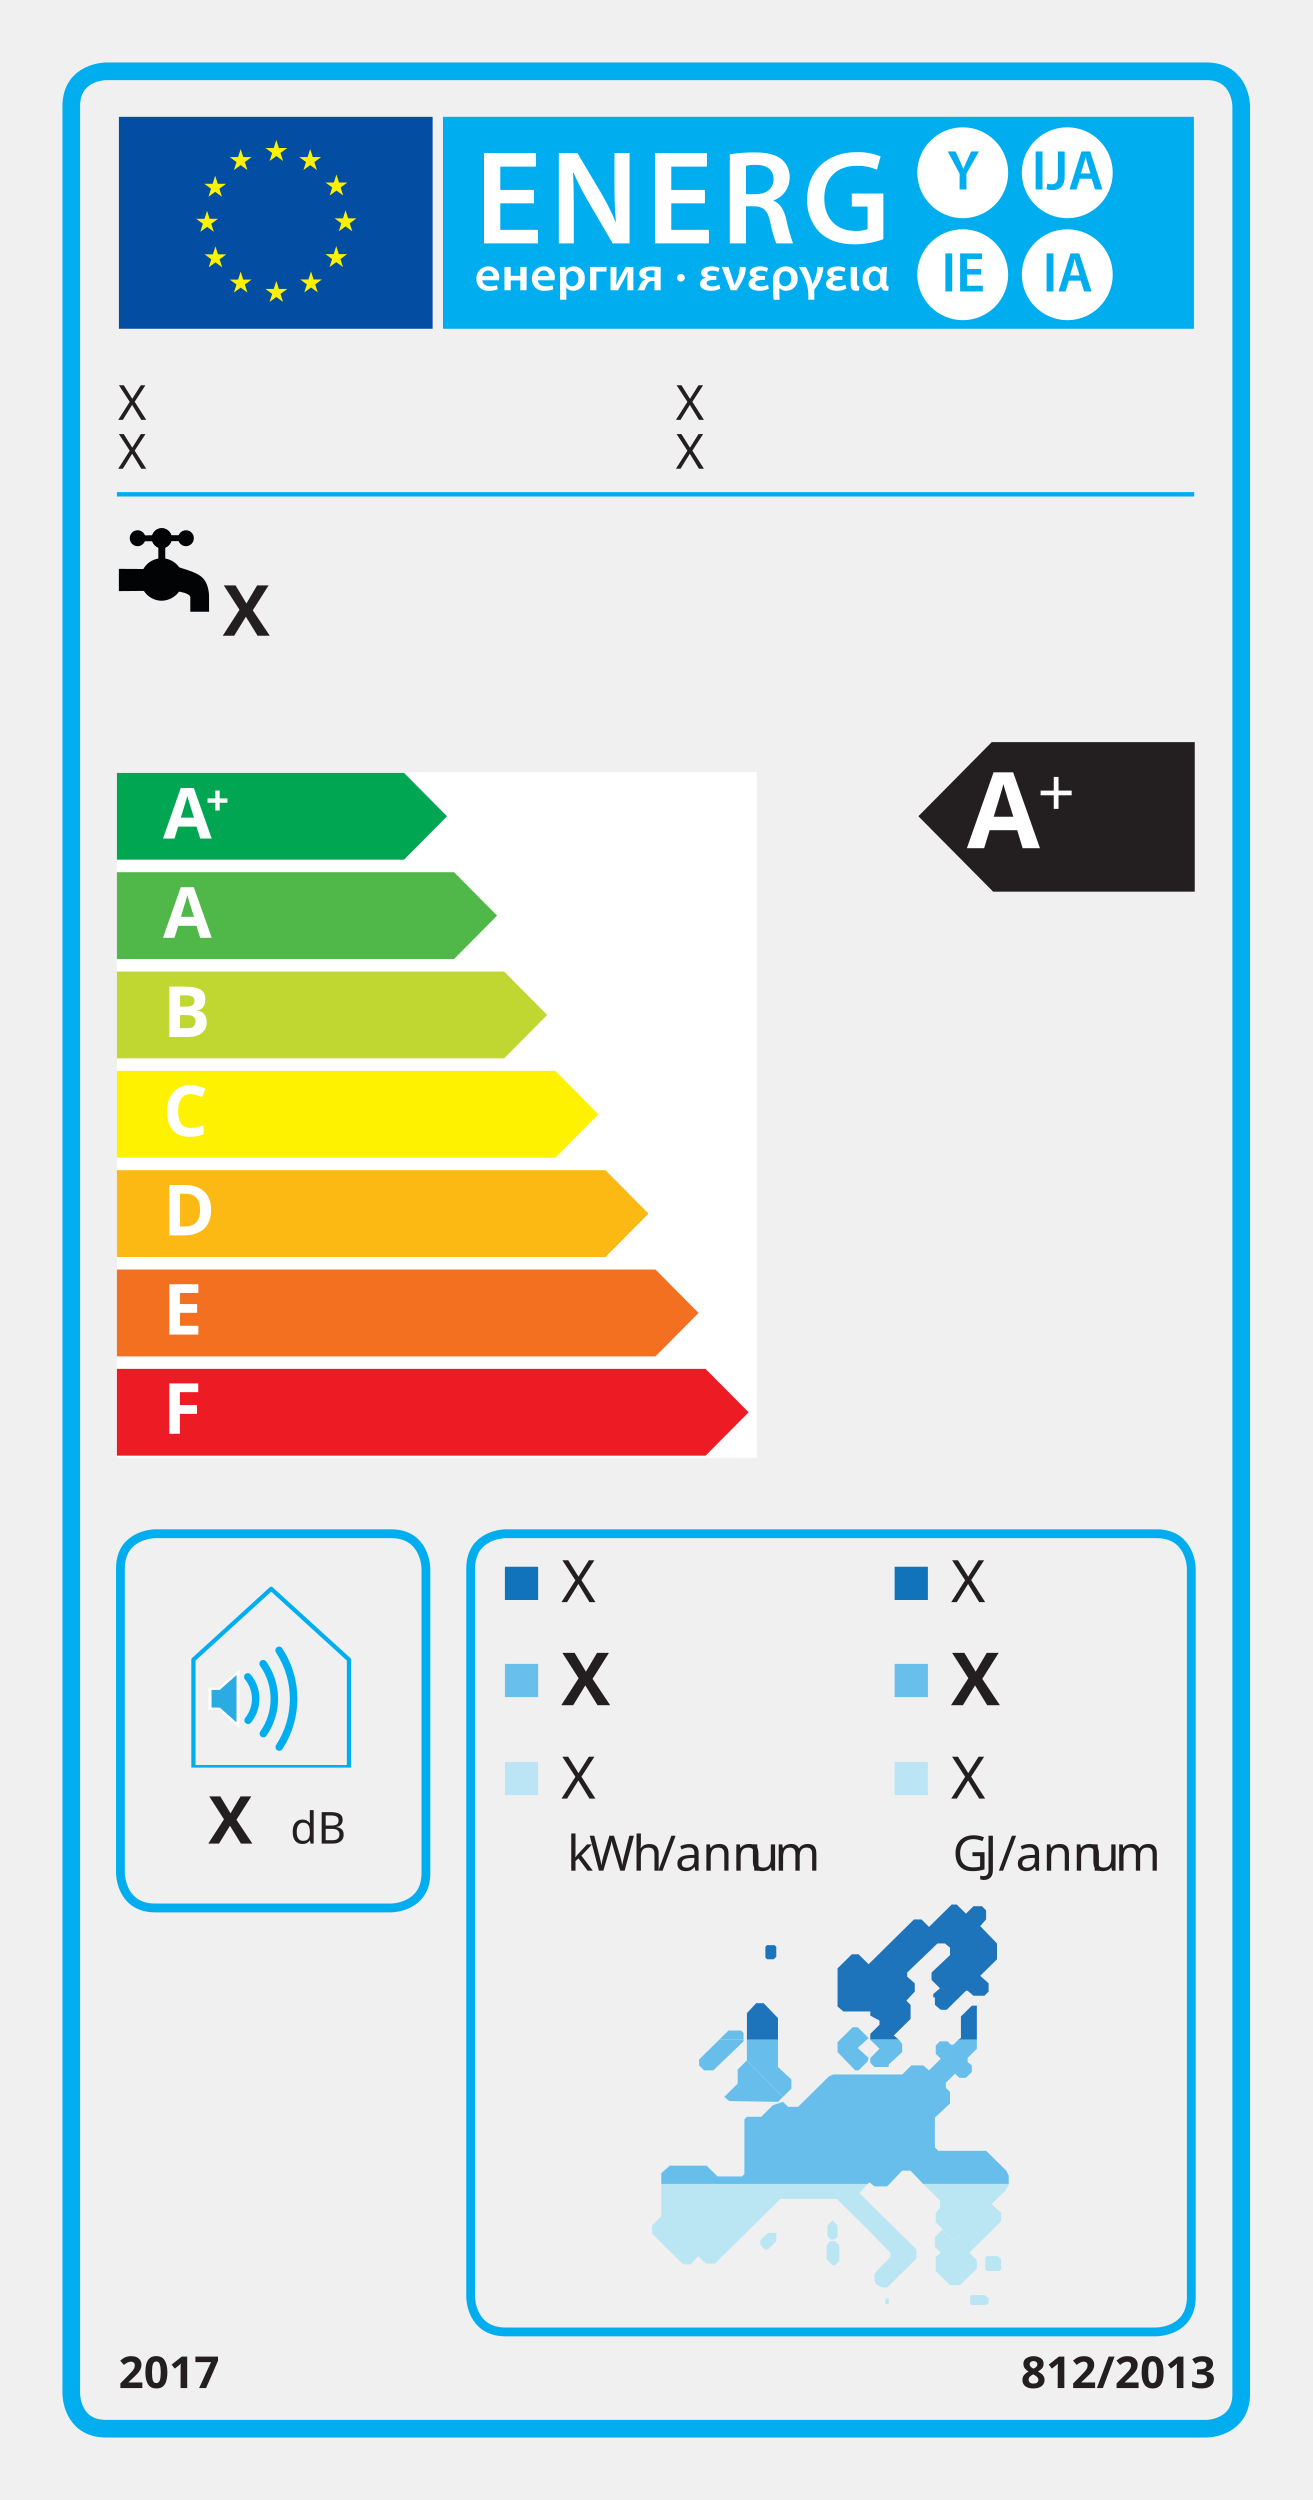
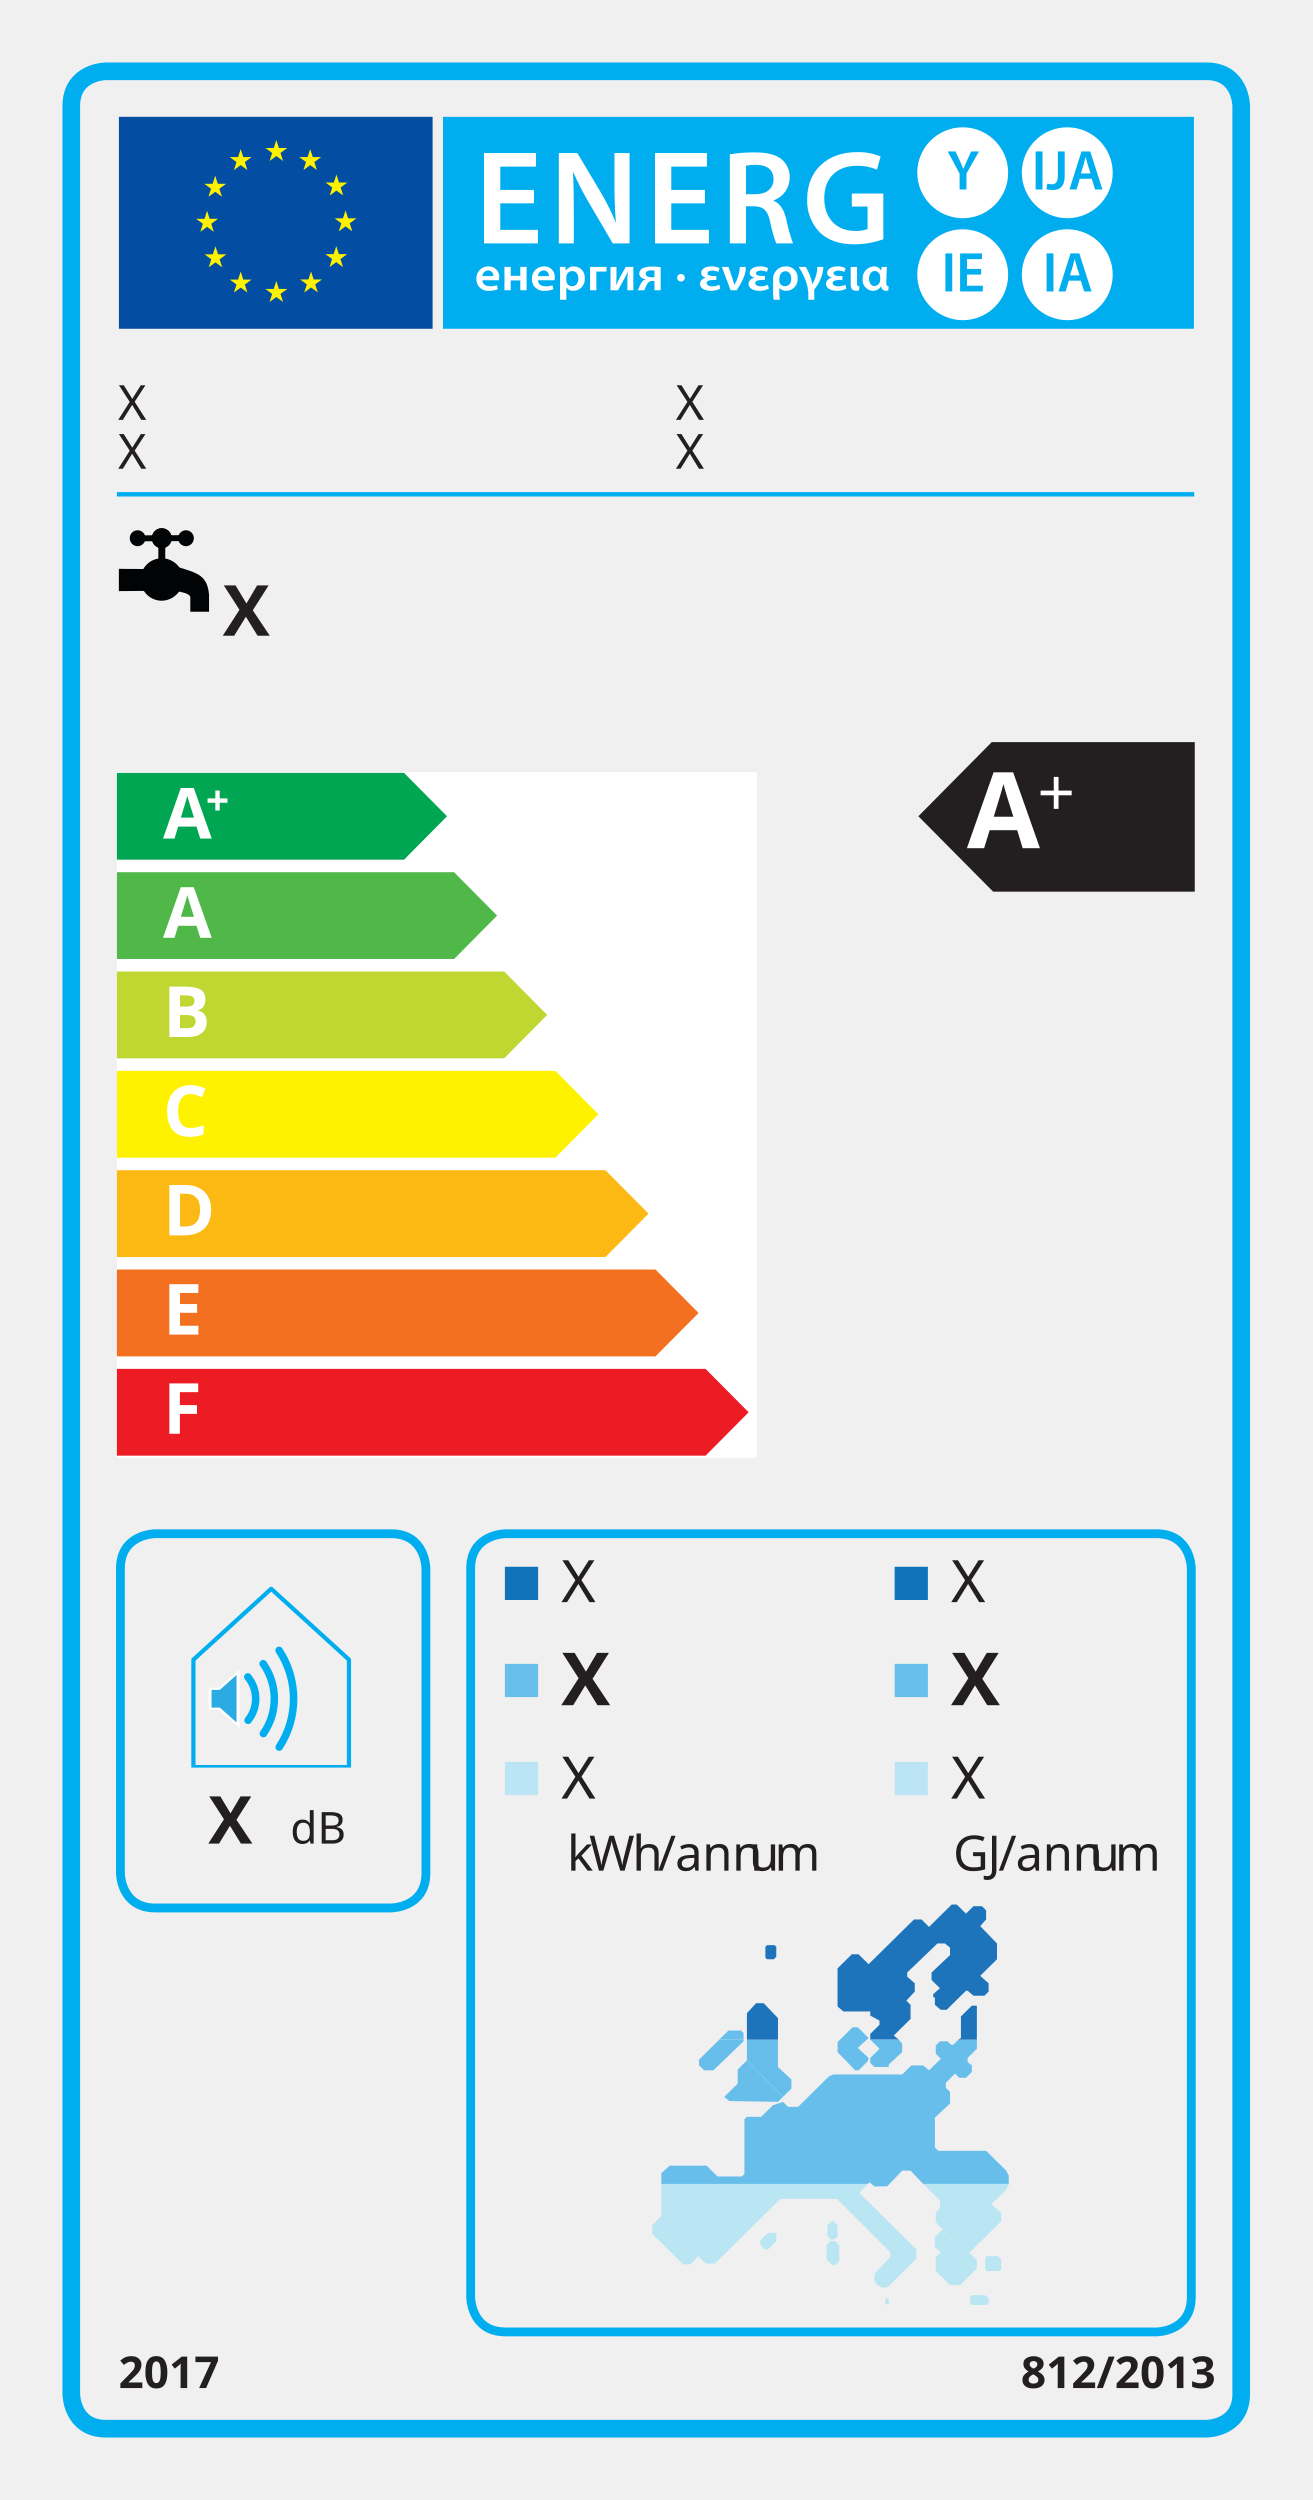
<svg xmlns="http://www.w3.org/2000/svg" id="Layer_1" data-name="Layer 1" width="105mm" height="200mm" viewBox="0 0 297.64 566.93" data-rating-increment="22.5416" data-supplier-model-chars-per-row="25">
  <defs>
    <style>
      .cls-1, .cls-10, .cls-3, .cls-31, .cls-4, .cls-6, .cls-7, .cls-9 {
        fill: none;
      }

      .cls-2 {
        clip-path: url(#clip-path);
      }

      .cls-10, .cls-3, .cls-31, .cls-4, .cls-6 {
        stroke: #00aeef;
      }

      .cls-3 {
        stroke-width: 2px;
      }

      .cls-4 {
        stroke-width: 4px;
      }

      .cls-5 {
        clip-path: url(#clip-path-2);
      }

      .cls-10, .cls-6 {
        stroke-linecap: round;
        stroke-linejoin: round;
      }

      .cls-6 {
        stroke-width: 0.958px;
      }

      .cls-7 {
        stroke: #fff;
        stroke-width: 0.836px;
      }

      .cls-8 {
        fill: #2aace3;
      }

      .cls-9 {
        stroke: #2aace3;
        stroke-width: 0.673px;
      }

      .cls-10 {
        stroke-width: 1.703px;
      }

      .cls-11, .cls-48 {
        font-size: 15px;
      }

      .cls-11, .cls-12, .cls-18, .cls-32, .cls-45, .cls-46, .cls-49, .cls-50, .cls-51, .cls-52 {
        fill: #231f20;
      }

      .cls-11, .cls-41, .cls-42, .cls-45, .cls-47, .cls-49, .cls-51 {
        font-family: Calibri-Bold, Calibri;
        font-weight: 700;
      }

      .cls-12, .cls-45 {
        font-size: 10px;
      }

      .cls-12, .cls-18, .cls-32, .cls-48, .cls-50, .cls-52 {
        font-family: Calibri;
      }

      .cls-13, .cls-16 {
        fill: #bae5f3;
      }

      .cls-13, .cls-14, .cls-15, .cls-44 {
        fill-rule: evenodd;
      }

      .cls-14 {
        fill: #67beeb;
      }

      .cls-15 {
        fill: #1e74bb;
      }

      .cls-17 {
        fill: #1174bb;
      }

      .cls-18 {
        font-size: 11.093px;
      }

      .cls-19 {
        letter-spacing: -0.005em;
      }

      .cls-20 {
        letter-spacing: -0.004em;
      }

      .cls-21 {
        letter-spacing: -0.005em;
      }

      .cls-22 {
        letter-spacing: -0.006em;
      }

      .cls-23 {
        letter-spacing: 2.839em;
      }

      .cls-24 {
        letter-spacing: -0.025em;
      }

      .cls-25 {
        fill: #bbe5f5;
      }

      .cls-26 {
        fill: #68bfeb;
      }

      .cls-27 {
        fill: #034ea2;
      }

      .cls-28 {
        fill: #00aeef;
      }

      .cls-29 {
        fill: #fff200;
      }

      .cls-30, .cls-41, .cls-42, .cls-47, .cls-48 {
        fill: #fff;
      }

      .cls-32 {
        font-size: 12px;
      }

      .cls-33 {
        letter-spacing: 0.059em;
      }

      .cls-34 {
        clip-path: url(#clip-path-6);
      }

      .cls-35 {
        fill: #bfd730;
      }

      .cls-36 {
        fill: #50b848;
      }

      .cls-37 {
        fill: #00a651;
      }

      .cls-38 {
        fill: #fdb913;
      }

      .cls-39 {
        fill: #f37021;
      }

      .cls-40 {
        fill: #ed1c24;
      }

      .cls-41, .cls-49 {
        font-size: 16px;
      }

      .cls-42 {
        font-size: 9.328px;
      }

      .cls-43, .cls-44 {
        fill: #020304;
      }

      .cls-47 {
        font-size: 24px;
      }

      .cls-50 {
        font-size: 13.31px;
      }

      .cls-51 {
        font-size: 16.64px;
      }

      .cls-52 {
        font-size: 11px;
      }
    </style>
    <clipPath id="clip-path">
      <rect class="cls-1" y="0.001" width="297.638" height="566.929" />
    </clipPath>
    <clipPath id="clip-path-2">
      <rect class="cls-1" x="42.576" y="359.815" width="37.035" height="41.03" />
    </clipPath>
    <clipPath id="clip-path-6">
      <rect class="cls-1" x="26.513" y="175.119" width="145.089" height="155.473" />
    </clipPath>
  </defs>
  <g class="cls-2">
    <path class="cls-3" d="M114.641,347.806s-7.904,0-7.904,7.904V520.909s0,7.904,7.904,7.904h147.61s7.904,0,7.904-7.904V355.71s0-7.904-7.904-7.904Zm-79.427,0s-7.904,0-7.904,7.904v69.057s0,7.905,7.904,7.905h53.464s7.905,0,7.905-7.905V355.71s0-7.904-7.905-7.904Z" />
    <path class="cls-4" d="M24.069,16.166s-7.904,0-7.904,7.904V542.861s0,7.904,7.904,7.904h249.5s7.904,0,7.904-7.904V24.07s0-7.904-7.904-7.904Z" />
  </g>
  <g class="cls-5">
    <polygon class="cls-6" points="43.862 396.022 43.862 400.74 79.133 400.74 79.133 376.363 61.496 360.294 43.862 376.363 43.862 396.022" />
  </g>
  <g class="cls-2">
    <path class="cls-7" d="M52.697,389.896q-1.458-1.299-2.913-2.599h-2.078v-4.151h2.078q1.455-1.297,2.913-2.598l1.205-1.073v11.497Z" />
    <path class="cls-8" d="M52.329,388.988q-1.175-1.048-2.347-2.093h-1.673v-3.346h1.673c.782-.695,1.564-1.395,2.347-2.092l.971-.865v9.261Z" />
    <path class="cls-9" d="M52.329,388.988q-1.175-1.048-2.347-2.093h-1.673v-3.346h1.673c.782-.695,1.564-1.395,2.347-2.092l.971-.865v9.261Z" />
    <path class="cls-10" d="M56.192,380.277a7.754,7.754,0,0,1,.065,9.836m3.417-12.834a13.748,13.748,0,0,1,.046,15.858m3.568-18.882a19.987,19.987,0,0,1,.036,21.935" />
  </g>
  <text class="cls-11" transform="translate(62.44287 418.0774)"> </text>
  <text class="cls-12" transform="translate(65.8335 418.0774)">dB</text>
  <g class="cls-2">
    <polygon class="cls-13" points="196.785 495.256 149.966 495.256 149.966 502.588 147.874 504.657 147.874 506.538 154.916 513.492 156.628 513.492 158.341 511.614 160.054 513.305 162.148 513.305 176.993 498.64 189.745 498.64 196.785 505.597 201.925 510.861 201.925 511.802 198.688 515.186 198.308 515.751 198.308 517.066 198.688 518.007 200.021 518.757 201.162 518.757 207.824 512.177 207.824 510.109 200.021 502.401 194.882 497.324 196.785 495.256" />
    <polygon class="cls-13" points="187.65 504.657 188.792 503.529 189.933 504.657 189.933 507.288 189.174 507.853 188.412 507.853 187.65 507.1 187.65 504.657" />
    <polygon class="cls-13" points="188.222 508.228 189.363 508.228 190.315 509.169 190.315 512.742 189.363 513.682 188.792 513.682 187.459 512.365 187.459 509.169 188.222 508.228" />
    <polygon class="cls-13" points="172.424 508.981 172.424 508.04 174.138 506.35 176.041 506.35 176.041 508.228 174.138 510.109 173.376 510.109 172.424 508.981" />
    <polygon class="cls-13" points="219.814 510.862 227.046 503.716 227.046 501.836 224.763 499.767 216.769 507.666 215.817 507.666 213.724 505.597 212.011 507.288 212.011 509.546 213.343 510.862 212.202 511.802 212.202 514.998 215.437 518.194 217.72 518.194 221.527 514.433 221.527 512.553 219.814 510.862" />
    <polygon class="cls-13" points="217.15 508.793 219.434 510.862 216.96 513.305 216.198 513.305 213.914 510.862 216.009 508.793 217.15 508.793" />
    <polygon class="cls-13" points="223.43 511.99 223.811 511.615 226.286 511.615 227.046 512.364 227.046 514.621 226.666 514.998 223.811 514.998 223.43 514.621 223.43 511.99" />
    <polygon class="cls-13" points="220.004 520.825 220.385 520.451 223.24 520.451 224.192 521.202 224.192 522.331 223.62 522.706 220.385 522.706 220.004 522.331 220.004 520.825" />
    <polygon class="cls-14" points="217.34 462.541 216.199 463.669 215.628 463.669 214.866 462.917 213.153 462.917 212.201 463.856 212.201 465.737 213.343 466.865 210.679 469.497 209.346 468.37 206.682 468.37 204.589 470.437 197.166 470.437 188.982 470.437 188.03 470.814 180.989 477.771 178.705 477.771 177.564 476.642 175.279 477.394 172.615 480.026 169.38 480.026 168.809 480.59 168.809 493 168.238 493.563 162.718 493.563 160.244 491.12 151.869 491.12 149.966 492.812 149.966 495.256 196.785 495.256 197.166 494.88 198.308 495.821 201.163 495.821 204.589 492.247 206.492 492.247 209.346 495.256 228.76 495.256 228.76 493.376 228.189 492.247 223.62 487.736 212.773 487.736 212.011 486.983 212.011 480.216 215.437 477.019 215.437 474.387 214.485 473.446 214.485 472.319 216.578 470.25 217.532 471.189 219.053 471.189 220.385 469.873 220.385 468.37 219.434 467.618 219.434 466.678 221.528 464.609 221.528 462.541 217.34 462.541" />
    <polygon class="cls-15" points="221.527 462.541 221.527 454.832 220.386 454.832 217.912 457.277 217.912 462.165 217.34 462.541 221.527 462.541" />
    <polygon class="cls-13" points="228.76 495.444 228.76 495.256 209.347 495.256 213.154 499.017 213.154 500.708 212.202 501.836 212.202 503.905 215.817 507.665 216.769 507.665 227.997 496.759 228.76 495.444" />
    <polygon class="cls-15" points="203.828 462.541 197.357 462.541 197.357 461.224 199.451 459.157 199.451 458.217 197.357 457.089 197.357 456.148 191.266 456.148 189.933 455.021 189.933 446.372 193.17 443.175 194.692 443.175 196.977 445.431 207.254 435.279 208.966 435.279 210.679 436.97 215.817 431.895 216.96 431.895 219.052 433.962 220.766 432.27 222.669 432.27 223.62 433.211 223.62 435.279 222.288 436.783 226.095 440.731 226.095 444.304 222.288 448.063 224.192 449.757 224.192 451.636 223.24 452.577 220.766 452.577 219.434 451.448 219.052 451.448 214.675 455.772 213.343 455.772 212.011 454.645 212.011 452.953 211.631 452.953 211.631 452.2 213.154 450.884 211.25 449.004 211.25 447.312 215.437 443.363 215.437 441.671 214.295 440.731 212.582 440.731 205.731 447.312 205.731 448.252 207.442 449.757 207.442 451.636 205.539 453.704 206.491 454.645 206.491 457.841 202.686 461.6 203.828 462.541" />
    <polygon class="cls-14" points="203.828 462.541 204.589 463.482 204.589 465.361 201.544 468.182 201.544 468.746 198.309 468.746 197.357 467.805 197.357 466.678 199.451 464.609 197.357 462.541 203.828 462.541" />
    <polygon class="cls-14" points="169.38 462.541 169.38 467.241 177.564 475.514 179.467 473.634 179.467 471.566 176.421 468.746 176.421 462.541 169.38 462.541" />
    <polygon class="cls-15" points="169.38 462.541 176.421 462.541 176.421 457.653 173.186 454.268 171.473 454.268 169.38 456.525 169.38 462.541" />
    <polygon class="cls-14" points="167.287 469.31 167.287 472.505 164.241 475.514 165.383 476.455 176.422 476.642 177.564 475.514 169.38 467.241 167.287 469.31" />
    <polygon class="cls-14" points="168.618 461.037 168.047 460.473 165.192 460.473 163.099 462.541 168.618 462.541 168.618 461.037" />
    <polygon class="cls-14" points="168.618 462.917 161.767 469.497 159.673 469.497 158.533 468.369 158.533 467.054 163.099 462.541 168.618 462.541 168.618 462.917" />
    <polygon class="cls-14" points="193.359 459.721 189.933 463.105 189.933 465.361 193.931 469.498 194.692 469.498 196.786 467.429 196.976 466.678 194.502 464.421 196.976 462.164 194.502 459.721 193.359 459.721" />
    <polygon class="cls-15" points="173.947 441.107 173.568 441.483 173.568 443.927 173.947 444.303 175.47 444.303 176.042 443.739 176.042 441.483 175.66 441.107 173.947 441.107" />
    <rect class="cls-16" x="200.783" y="521.203" width="0.76" height="1.315" />
  </g>
  <g id="kwhGroup">
    <rect class="cls-25" x="114.496" y="399.55" width="7.538" height="7.537" />
    <rect class="cls-26" x="114.496" y="377.316" width="7.538" height="7.538" />
    <rect class="cls-17" x="114.496" y="355.296" width="7.538" height="7.538" />
    <text id="colderKwhAnnum" class="cls-50" transform="translate(127.2798 363.3196)">X</text>
    <text id="averageKwhAnnum" class="cls-51" transform="translate(127.2798 386.6995)">X</text>
    <text id="warmerKwhAnnum" class="cls-50" transform="translate(127.2798 407.8802)">X</text>
    <text class="cls-18" transform="translate(128.602 424.2181)">
      <tspan class="cls-19">k</tspan>
      <tspan class="cls-20" x="4.987" y="0">W</tspan>
      <tspan class="cls-21" x="14.812" y="0">h</tspan>
      <tspan x="20.584" y="0">/</tspan>
    </text>
    <text class="cls-18" transform="translate(153.0957 424.2181)">
      <tspan class="cls-22">ann</tspan>
      <tspan x="16.771" y="0">u</tspan>
    </text>
    <text class="cls-18" transform="translate(175.6582 424.2181)">
      <tspan class="cls-23">m</tspan>
-       <tspan x="40.354" y="0">G</tspan>
    </text>
  </g>
  <g id="gjGroup">
    <rect class="cls-25" x="202.881" y="399.55" width="7.538" height="7.537" />
    <rect class="cls-26" x="202.881" y="377.316" width="7.538" height="7.538" />
    <rect class="cls-17" x="202.881" y="355.296" width="7.538" height="7.538" />
    <text id="colderGjAnnum" class="cls-50" transform="translate(215.6602 363.3196)">X</text>
    <text id="averageGjAnnum" class="cls-51" transform="translate(215.6602 386.6995)">X</text>
    <text id="warmerGjAnnum" class="cls-50" transform="translate(215.6602 407.8802)">X</text>
-     <text class="cls-18" transform="translate(223.1465 424.2181)">
-       <tspan class="cls-24">J</tspan>
-       <tspan x="3.26" y="0">/</tspan>
+     <text class="cls-18" transform="translate(216.1465 424.2181)">
+       <tspan class="cls-24">GJ</tspan>
+       <tspan x="10.26" y="0">/</tspan>
    </text>
    <text class="cls-18" transform="translate(230.3018 424.2181)">
      <tspan class="cls-22">ann</tspan>
      <tspan x="16.771" y="0">u</tspan>
    </text>
    <text class="cls-18" transform="translate(252.8652 424.2181)">m</text>
  </g>
  <g class="cls-2">
    <rect class="cls-27" x="26.965" y="26.492" width="71.139" height="48.06" />
    <rect class="cls-28" x="100.456" y="26.492" width="170.288" height="48.06" />
    <polygon class="cls-29" points="77.239 42.515 78.768 41.391 76.878 41.391 76.294 39.573 75.71 41.391 73.82 41.391 75.349 42.515 74.765 44.334 76.294 43.21 77.823 44.334 77.239 42.515" />
    <polygon class="cls-29" points="71.287 36.748 72.816 35.624 70.926 35.624 70.342 33.805 69.758 35.624 67.868 35.624 69.397 36.748 68.813 38.567 70.342 37.443 71.871 38.566 71.287 36.748" />
    <polygon class="cls-29" points="63.609 34.685 65.138 33.561 63.248 33.561 62.664 31.743 62.08 33.561 60.19 33.561 61.719 34.685 61.135 36.504 62.664 35.38 64.193 36.504 63.609 34.685" />
    <polygon class="cls-29" points="55.523 36.748 57.052 35.624 55.162 35.624 54.578 33.805 53.994 35.624 52.104 35.624 53.633 36.748 53.049 38.567 54.578 37.442 56.107 38.566 55.523 36.748" />
    <polygon class="cls-29" points="49.748 42.797 51.277 41.673 49.387 41.673 48.803 39.855 48.219 41.673 46.329 41.673 47.858 42.797 47.274 44.616 48.803 43.492 50.332 44.616 49.748 42.797" />
    <polygon class="cls-29" points="47.903 50.745 49.432 49.621 47.542 49.621 46.958 47.803 46.374 49.621 44.484 49.621 46.013 50.745 45.429 52.564 46.958 51.439 48.487 52.563 47.903 50.745" />
    <polygon class="cls-29" points="49.805 58.798 51.334 57.674 49.444 57.674 48.86 55.856 48.276 57.674 46.386 57.674 47.915 58.798 47.331 60.617 48.86 59.493 50.389 60.617 49.805 58.798" />
    <polygon class="cls-29" points="55.523 64.521 57.052 63.397 55.162 63.397 54.578 61.578 53.994 63.397 52.104 63.397 53.633 64.521 53.049 66.34 54.578 65.215 56.107 66.339 55.523 64.521" />
    <polygon class="cls-29" points="63.609 66.652 65.137 65.528 63.248 65.528 62.664 63.71 62.08 65.528 60.19 65.528 61.719 66.652 61.135 68.47 62.664 67.347 64.193 68.47 63.609 66.652" />
    <polygon class="cls-29" points="71.476 64.491 73.005 63.367 71.115 63.367 70.531 61.549 69.947 63.367 68.057 63.367 69.586 64.491 69.002 66.31 70.531 65.186 72.06 66.31 71.476 64.491" />
    <polygon class="cls-29" points="77.198 58.746 78.727 57.622 76.837 57.622 76.253 55.804 75.669 57.622 73.779 57.622 75.308 58.746 74.724 60.565 76.253 59.441 77.782 60.565 77.198 58.746" />
    <polygon class="cls-29" points="79.305 50.634 80.834 49.51 78.944 49.51 78.36 47.692 77.776 49.51 75.886 49.51 77.415 50.634 76.831 52.453 78.36 51.328 79.889 52.452 79.305 50.634" />
    <polygon class="cls-30" points="121.082 46.107 113.453 46.107 113.453 52.125 121.983 52.125 121.983 55.194 109.758 55.194 109.758 34.711 121.533 34.711 121.533 37.781 113.453 37.781 113.453 43.069 121.082 43.069 121.082 46.107" />
    <path class="cls-30" d="M126.729,55.194V34.711h4.205l5.227,8.783a56.596,56.596,0,0,1,3.454,6.868h.06c-.24-2.735-.331-5.379-.331-8.509v-7.142h3.425V55.194h-3.815l-5.287-9.026a67.976,67.976,0,0,1-3.634-7.051l-.09.031c.15,2.644.18,5.349.18,8.722v7.324Z" />
    <polygon class="cls-30" points="159.86 46.107 152.23 46.107 152.23 52.125 160.761 52.125 160.761 55.194 148.536 55.194 148.536 34.711 160.311 34.711 160.311 37.781 152.23 37.781 152.23 43.069 159.86 43.069 159.86 46.107" />
    <path class="cls-30" d="M169.171,44.041h2.193c2.492,0,4.054-1.337,4.054-3.373,0-2.249-1.562-3.282-3.965-3.282a10.513,10.513,0,0,0-2.282.182Zm-3.665-9.056a34.695,34.695,0,0,1,5.587-.425c2.914,0,4.896.486,6.248,1.641a5.211,5.211,0,0,1,1.742,4.102,5.458,5.458,0,0,1-3.665,5.136v.091c1.442.547,2.313,1.976,2.824,3.951a41.267,41.267,0,0,0,1.592,5.714h-3.815a29.219,29.219,0,0,1-1.351-4.832c-.571-2.675-1.533-3.526-3.635-3.587h-1.862v8.419h-3.665Z" />
    <path class="cls-30" d="M200.319,54.252a19.854,19.854,0,0,1-6.518,1.155c-3.425,0-6.008-.881-7.93-2.735a10.208,10.208,0,0,1-2.823-7.537c0-6.473,4.565-10.637,11.264-10.637a13.291,13.291,0,0,1,5.376.973l-.811,3.009a10.781,10.781,0,0,0-4.596-.882c-4.325,0-7.359,2.583-7.359,7.355,0,4.649,2.824,7.415,7.029,7.415a7.011,7.011,0,0,0,2.794-.426V46.837h-3.575V43.889h7.149Z" />
    <path class="cls-30" d="M111.868,62.615a1.159,1.159,0,0,0-1.168-1.294,1.344,1.344,0,0,0-1.306,1.294Zm-2.474.935c.035.957.832,1.37,1.734,1.37a4.471,4.471,0,0,0,1.56-.239l.209.924a5.576,5.576,0,0,1-1.966.338,2.598,2.598,0,0,1-2.901-2.687,2.689,2.689,0,0,1,2.751-2.849,2.347,2.347,0,0,1,2.428,2.577,3.011,3.011,0,0,1-.047.566Z" />
    <polygon class="cls-30" points="115.82 60.526 115.82 62.549 117.993 62.549 117.993 60.526 119.415 60.526 119.415 65.823 117.993 65.823 117.993 63.593 115.82 63.593 115.82 65.823 114.398 65.823 114.398 60.526 115.82 60.526" />
    <path class="cls-30" d="M124.465,62.615a1.158,1.158,0,0,0-1.167-1.294,1.344,1.344,0,0,0-1.306,1.294Zm-2.473.935c.035.957.832,1.37,1.734,1.37a4.471,4.471,0,0,0,1.56-.239l.208.924a5.566,5.566,0,0,1-1.965.338,2.598,2.598,0,0,1-2.901-2.687,2.689,2.689,0,0,1,2.751-2.849,2.347,2.347,0,0,1,2.428,2.577,3.1,3.1,0,0,1-.047.566Z" />
    <path class="cls-30" d="M128.429,63.604a1.291,1.291,0,0,0,.046.37,1.271,1.271,0,0,0,1.248.935c.902,0,1.434-.707,1.434-1.751,0-.935-.486-1.697-1.399-1.697a1.307,1.307,0,0,0-1.271.99,1.141,1.141,0,0,0-.058.337Zm-1.422-1.316c0-.696-.023-1.261-.046-1.762h1.248l.07.816h.023a2.235,2.235,0,0,1,1.93-.936,2.461,2.461,0,0,1,2.37,2.698,2.584,2.584,0,0,1-2.566,2.838,1.893,1.893,0,0,1-1.584-.707h-.023v2.741h-1.422Z" />
    <polygon class="cls-30" points="137.537 60.526 137.537 61.581 135.236 61.581 135.236 65.823 133.815 65.823 133.815 60.526 137.537 60.526" />
    <path class="cls-30" d="M139.801,60.526v1.904c0,.837-.034,1.402-.081,2.142h.035c.3-.62.474-1.011.763-1.566l1.387-2.48h1.722v5.297h-1.352v-1.893c0-.848.034-1.24.092-2.24h-.046c-.277.631-.462,1.011-.74,1.522-.439.783-.948,1.74-1.433,2.611h-1.699v-5.297Z" />
    <path class="cls-30" d="M148.412,61.353a4.047,4.047,0,0,0-.706-.054c-.624,0-1.26.206-1.26.794,0,.554.706.794,1.26.794.336,0,.521,0,.706-.011Zm1.41,4.47h-1.41v-2.099h-.532a1.142,1.142,0,0,0-.867.348,3.414,3.414,0,0,0-.694,1.316,3.85,3.85,0,0,1-.219.435h-1.526a2.7,2.7,0,0,0,.347-.587,4.445,4.445,0,0,1,.843-1.523,1.363,1.363,0,0,1,.671-.359v-.032c-.671-.065-1.468-.479-1.468-1.305a1.333,1.333,0,0,1,.867-1.229,4.858,4.858,0,0,1,1.988-.337,16.137,16.137,0,0,1,2,.119Z" />
    <path class="cls-30" d="M154.432,63.844a.83.83,0,0,1-.867-.859.839.839,0,0,1,.878-.859.859.859,0,1,1,0,1.718Z" />
    <path class="cls-30" d="M160.037,62.974c-.67-.174-1.04-.587-1.04-1.109,0-.718.763-1.458,2.37-1.458a3.523,3.523,0,0,1,1.803.403l-.266.859a3.18,3.18,0,0,0-1.364-.316c-.682,0-1.11.262-1.11.631,0,.424.567.598,1.41.609h.613v.892h-.624c-.902.011-1.584.185-1.584.696,0,.501.613.761,1.306.761a4.012,4.012,0,0,0,1.584-.369l.208.891a4.545,4.545,0,0,1-2.138.479c-1.191,0-2.474-.424-2.474-1.62a1.436,1.436,0,0,1,1.306-1.305Z" />
    <path class="cls-30" d="M165.215,60.526l.902,2.686c.162.468.266.892.404,1.349h.047a9.123,9.123,0,0,0,1.179-3.578v-.457h1.329a2.197,2.197,0,0,1,.035.402c0,1.502-1.018,3.274-2.046,4.895h-1.376l-2-5.297Z" />
    <path class="cls-30" d="M171.051,62.974c-.67-.174-1.04-.587-1.04-1.109,0-.718.763-1.458,2.37-1.458a3.523,3.523,0,0,1,1.803.403l-.266.859a3.18,3.18,0,0,0-1.364-.316c-.682,0-1.11.262-1.11.631,0,.424.567.598,1.41.609h.613v.892h-.624c-.902.011-1.584.185-1.584.696,0,.501.613.761,1.306.761a4.012,4.012,0,0,0,1.584-.369l.208.891a4.545,4.545,0,0,1-2.138.479c-1.191,0-2.474-.424-2.474-1.62a1.436,1.436,0,0,1,1.306-1.305Z" />
    <path class="cls-30" d="M176.737,63.724a1.704,1.704,0,0,0,.034.348,1.314,1.314,0,0,0,1.249.838c.902,0,1.422-.751,1.422-1.751,0-.936-.497-1.653-1.341-1.653-.717,0-1.364.587-1.364,1.805Zm0,1.588v.75a13.573,13.573,0,0,0,.081,1.914h-1.376a9.294,9.294,0,0,1-.127-1.892v-2.425a2.997,2.997,0,0,1,.959-2.556,2.795,2.795,0,0,1,1.919-.696,2.556,2.556,0,0,1,2.694,2.719,2.609,2.609,0,0,1-2.601,2.817,1.87,1.87,0,0,1-1.526-.631Z" />
    <path class="cls-30" d="M183.29,67.976a11.388,11.388,0,0,0-.196-3.056,14.383,14.383,0,0,0-1.965-4.394h1.595a12.414,12.414,0,0,1,1.503,3.851h.046a8.298,8.298,0,0,0,1.063-3.426c0-.207-.011-.316-.011-.425h1.352a2.068,2.068,0,0,1,.023.392,9.059,9.059,0,0,1-1.988,4.665.426.426,0,0,0-.069.262c.023.532.023,1.402.034,2.131Z" />
    <path class="cls-30" d="M188.617,62.974c-.67-.174-1.04-.587-1.04-1.109,0-.718.763-1.458,2.37-1.458a3.523,3.523,0,0,1,1.803.403l-.266.859a3.183,3.183,0,0,0-1.364-.316c-.682,0-1.11.262-1.11.631,0,.424.567.598,1.41.609h.613v.892h-.624c-.902.011-1.584.185-1.584.696,0,.501.613.761,1.306.761a4.012,4.012,0,0,0,1.584-.369l.208.891a4.549,4.549,0,0,1-2.139.479c-1.19,0-2.473-.424-2.473-1.62a1.436,1.436,0,0,1,1.306-1.305Z" />
    <path class="cls-30" d="M194.35,64.333c0,.435.138.609.532.587l-.081.935a1.842,1.842,0,0,1-.613.087c-.763,0-1.271-.304-1.271-1.479v-3.937h1.433Z" />
    <path class="cls-30" d="M197.067,63.234c0,.892.485,1.642,1.26,1.642a1.418,1.418,0,0,0,1.248-1.141,3.459,3.459,0,0,0,.046-.62,2.216,2.216,0,0,0-.035-.501,1.296,1.296,0,0,0-1.19-1.174c-.798,0-1.329.794-1.329,1.783Zm4.08-2.708c-.069.718-.162,2.349-.162,3.611,0,.598.197.805.544.794l-.093.946a1.782,1.782,0,0,1-.497.065,1.049,1.049,0,0,1-1.098-1.033h-.035a2.093,2.093,0,0,1-1.861,1.033,2.402,2.402,0,0,1-2.323-2.664,2.697,2.697,0,0,1,2.543-2.872,1.742,1.742,0,0,1,1.618.925h.046c.035-.326.081-.577.127-.805Z" />
    <path class="cls-30" d="M208.008,39.058a10.308,10.308,0,1,1,10.307,10.427,10.368,10.368,0,0,1-10.307-10.427" />
    <path class="cls-28" d="M217.613,42.967V39.372l-2.694-5.028h1.771l1.024,2.213c.291.64.506,1.126.733,1.715h.026c.215-.55.455-1.088.746-1.715l1.024-2.213h1.758l-2.832,4.99v3.633Z" />
    <path class="cls-30" d="M231.721,39.058a10.308,10.308,0,1,1,10.307,10.427,10.368,10.368,0,0,1-10.307-10.427" />
    <path class="cls-30" d="M208.008,62.181a10.308,10.308,0,1,1,10.307,10.428,10.368,10.368,0,0,1-10.307-10.428" />
    <rect class="cls-28" x="214.387" y="57.467" width="1.556" height="8.623" />
    <polygon class="cls-28" points="222.493 62.265 219.281 62.265 219.281 64.798 222.873 64.798 222.873 66.09 217.726 66.09 217.726 57.467 222.683 57.467 222.683 58.76 219.281 58.76 219.281 60.985 222.493 60.985 222.493 62.265" />
    <path class="cls-30" d="M231.721,62.181a10.308,10.308,0,1,1,10.307,10.428,10.368,10.368,0,0,1-10.307-10.428" />
    <rect class="cls-28" x="234.857" y="34.344" width="1.556" height="8.623" />
    <path class="cls-28" d="M239.89,34.344h1.556v5.591c0,2.38-1.139,3.173-2.833,3.173a4.092,4.092,0,0,1-1.302-.205l.189-1.267a3.363,3.363,0,0,0,.962.154c.884,0,1.428-.409,1.428-1.906Z" />
    <path class="cls-28" d="M247.301,39.333l-.67-2.124c-.164-.524-.304-1.113-.43-1.612h-.025c-.126.499-.253,1.101-.405,1.612l-.658,2.124Zm-2.44,1.19-.734,2.444h-1.605l2.731-8.623h1.985l2.769,8.623h-1.669l-.771-2.444Z" />
    <rect class="cls-28" x="237.336" y="57.468" width="1.556" height="8.623" />
    <path class="cls-28" d="M244.823,62.458l-.671-2.124c-.164-.525-.304-1.114-.43-1.612h-.025c-.126.498-.253,1.1-.405,1.612l-.657,2.124Zm-2.441,1.189-.734,2.444h-1.605l2.731-8.623h1.985l2.769,8.623h-1.669l-.771-2.444Z" />
    <line class="cls-31" x1="26.514" y1="112.093" x2="270.817" y2="112.093" />
  </g>
  <text class="cls-32" transform="translate(34.15381 109.3821)">
    <tspan class="cls-33" xml:space="preserve">                </tspan>
    <tspan x="54.734" y="0"> </tspan>
  </text>
  <g class="cls-34">
    <rect class="cls-30" x="-423.307" y="126.615" width="1062.99" height="255.118" />
    <polygon class="cls-35" points="2.309 220.315 2.309 240.007 114.33 240.007 124.083 230.161 114.33 220.315 2.309 220.315" />
    <polygon class="cls-36" points="2.309 197.788 2.309 217.48 102.972 217.48 112.724 207.634 102.972 197.788 2.309 197.788" />
    <polygon class="cls-37" points="2.309 175.261 2.309 194.952 91.618 194.952 101.369 185.107 91.618 175.261 2.309 175.261" />
    <polygon class="cls-29" points="2.309 242.843 2.309 262.534 125.949 262.534 135.714 252.689 125.949 242.843 2.309 242.843" />
    <polygon class="cls-38" points="2.309 265.369 2.309 285.062 137.298 285.062 147.066 275.216 137.298 265.369 2.309 265.369" />
    <polygon class="cls-39" points="2.309 287.896 2.309 307.586 148.648 307.586 158.419 297.74 148.648 287.896 2.309 287.896" />
    <polygon class="cls-40" points="2.309 310.421 2.309 330.111 159.997 330.111 169.771 320.268 159.997 310.421 2.309 310.421" />
  </g>
  <text class="cls-41" transform="translate(33.34912 192.1614)"> </text>
  <text class="cls-41" transform="translate(36.96533 190.1614)">A</text>
  <text class="cls-42" transform="translate(46.66162 184.8353)">+</text>
  <text class="cls-41" transform="translate(33.34912 214.6614)"> </text>
  <text class="cls-41" transform="translate(36.96533 212.6614)">A</text>
  <text class="cls-41" transform="translate(33.34912 237.1575)"> </text>
  <text class="cls-41" transform="translate(36.96533 235.1575)">B</text>
  <text class="cls-41" transform="translate(33.34912 257.6536)"> </text>
  <text class="cls-41" transform="translate(36.96484 257.6536)">C</text>
  <text class="cls-41" transform="translate(33.34912 280.1492)"> </text>
  <text class="cls-41" transform="translate(36.96484 280.1492)">D</text>
  <text class="cls-41" transform="translate(33.34912 302.6458)"> </text>
  <text class="cls-41" transform="translate(36.96484 302.6458)">E</text>
  <text class="cls-41" transform="translate(33.34912 325.1409)"> </text>
  <text class="cls-41" transform="translate(36.96484 325.1409)">F</text>
  <g class="cls-2">
    <rect class="cls-43" x="31.263" y="121.377" width="10.86" height="1.354" transform="translate(-0.54094 0.16393) rotate(-0.2541)" />
    <path class="cls-44" d="M32.989,122.054a1.795,1.795,0,0,0-1.781-1.81,1.776,1.776,0,0,0-1.781,1.81,1.794,1.794,0,0,0,1.781,1.81,1.813,1.813,0,0,0,1.781-1.81" />
    <path class="cls-44" d="M43.959,122.054a1.795,1.795,0,0,0-1.781-1.81,1.776,1.776,0,0,0-1.781,1.81,1.794,1.794,0,0,0,1.781,1.81,1.813,1.813,0,0,0,1.781-1.81" />
    <path class="cls-44" d="M38.943,122.054a2.255,2.255,0,0,0-2.268-2.267,2.224,2.224,0,0,0-2.23,2.267,2.247,2.247,0,0,0,2.23,2.267,2.278,2.278,0,0,0,2.268-2.267" />
    <path class="cls-43" d="M38.942,122.054a2.255,2.255,0,0,0-2.267-2.267,2.225,2.225,0,0,0-2.231,2.267,2.248,2.248,0,0,0,2.231,2.267,2.279,2.279,0,0,0,2.267-2.267" />
    <rect class="cls-43" x="35.907" y="122.09" width="1.571" height="5.814" />
    <path class="cls-44" d="M41.502,131.211a4.814,4.814,0,1,0-4.826,5.017,4.908,4.908,0,0,0,4.826-5.017" />
    <path class="cls-44" d="M40.561,134.158s2.597.352,2.597,1.316v3.255h4.254l-.012-3.913c-.362-4.115-2.407-4.773-6.034-5.924l-1.121-.323.024.506-13.311-.074v5.047l13.603-.11v.22" />
  </g>
  <text class="cls-45" transform="translate(26.88818 541.5462)">2017</text>
  <text class="cls-45" transform="translate(231.5186 541.5462)">812/2013</text>
  <g id="rating">
    <polyline id="ratingArrow" class="cls-46" points="208.26 185.1 224.9 168.29 270.94 168.29 270.94 202.2 225.21 202.2 208.26 185.1" />
    <text id="ratingLetter" class="cls-47" transform="translate(219.2695 192.3401)">A</text>
    <text id="ratingPlusses" class="cls-48" transform="translate(235.2305 185.0999)">+</text>
  </g>
  <text id="declaredLoadProfile" class="cls-49" transform="translate(50.50977 144.1702)">X</text>
  <text id="db" class="cls-11" transform="translate(47.22998 418.0804)">X</text>
  <text id="supplierLine2" class="cls-52" transform="translate(26.76001 106.2999)">X</text>
  <text id="supplierLine1" class="cls-52" transform="translate(26.76001 95.21888)">X</text>
  <text id="modelLine2" class="cls-52" transform="translate(153.2291 106.2999)">X</text>
  <text id="modelLine1" class="cls-52" transform="translate(153.2291 95.21888)">X</text>
</svg>
